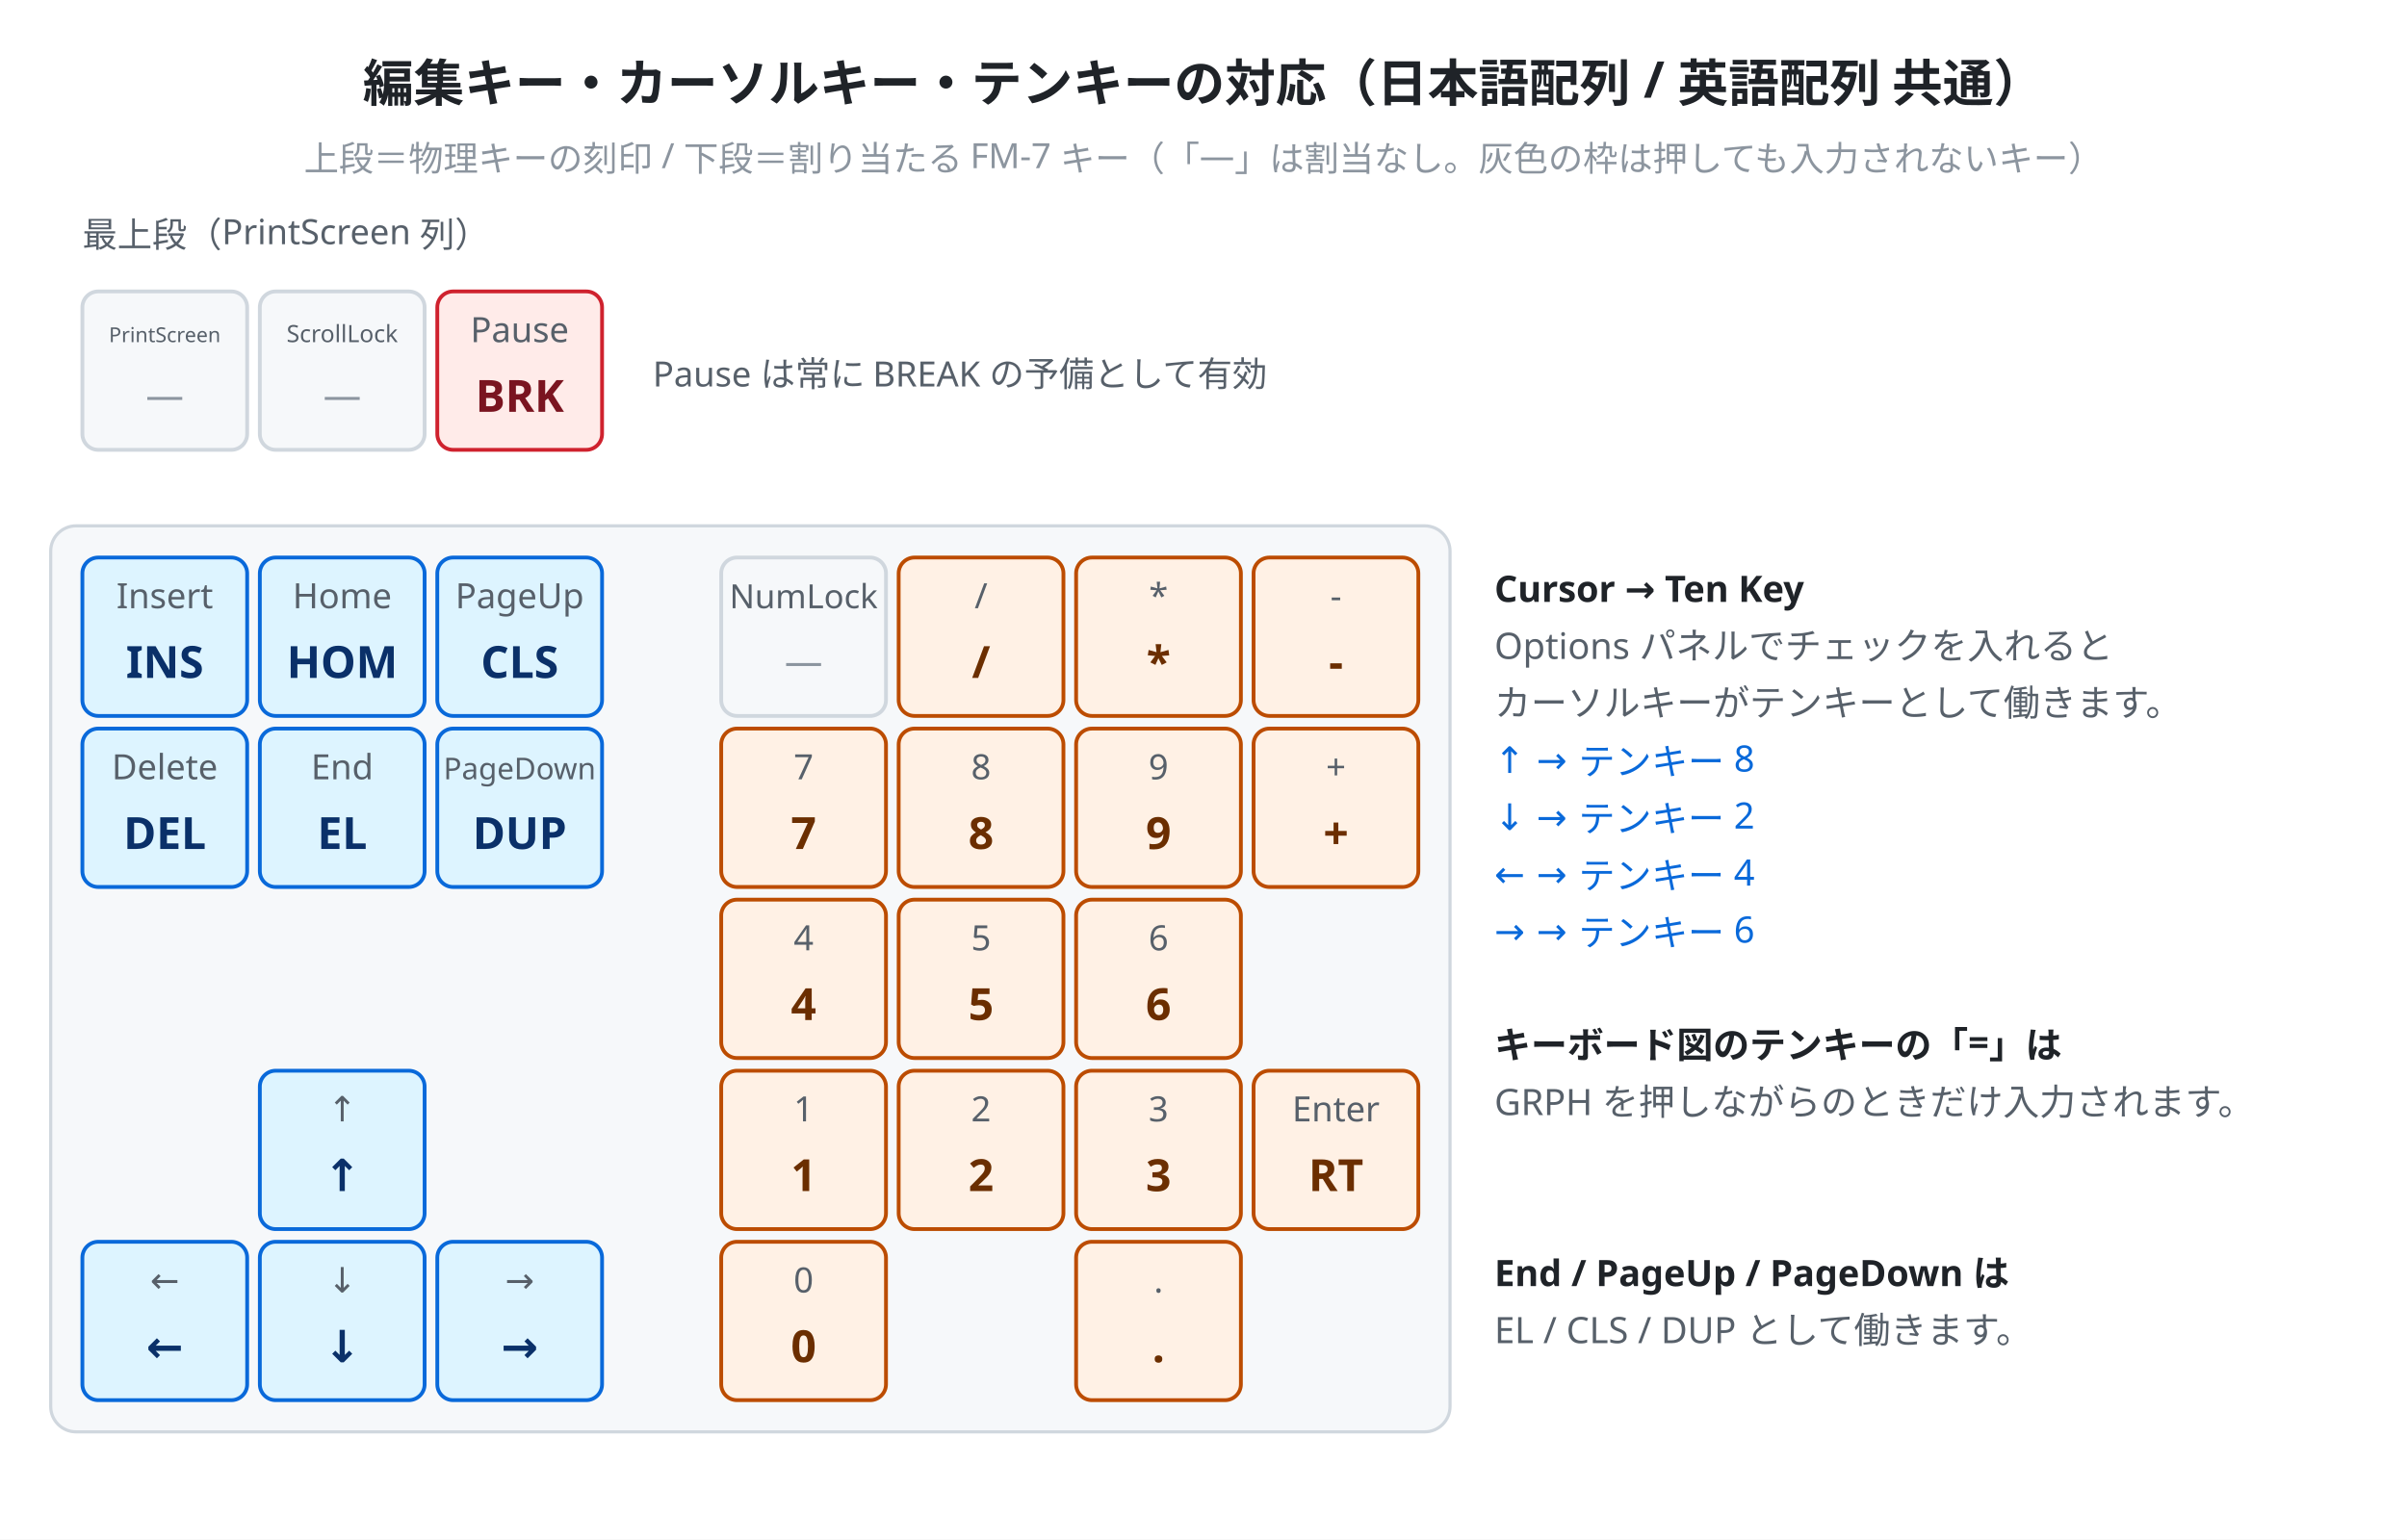
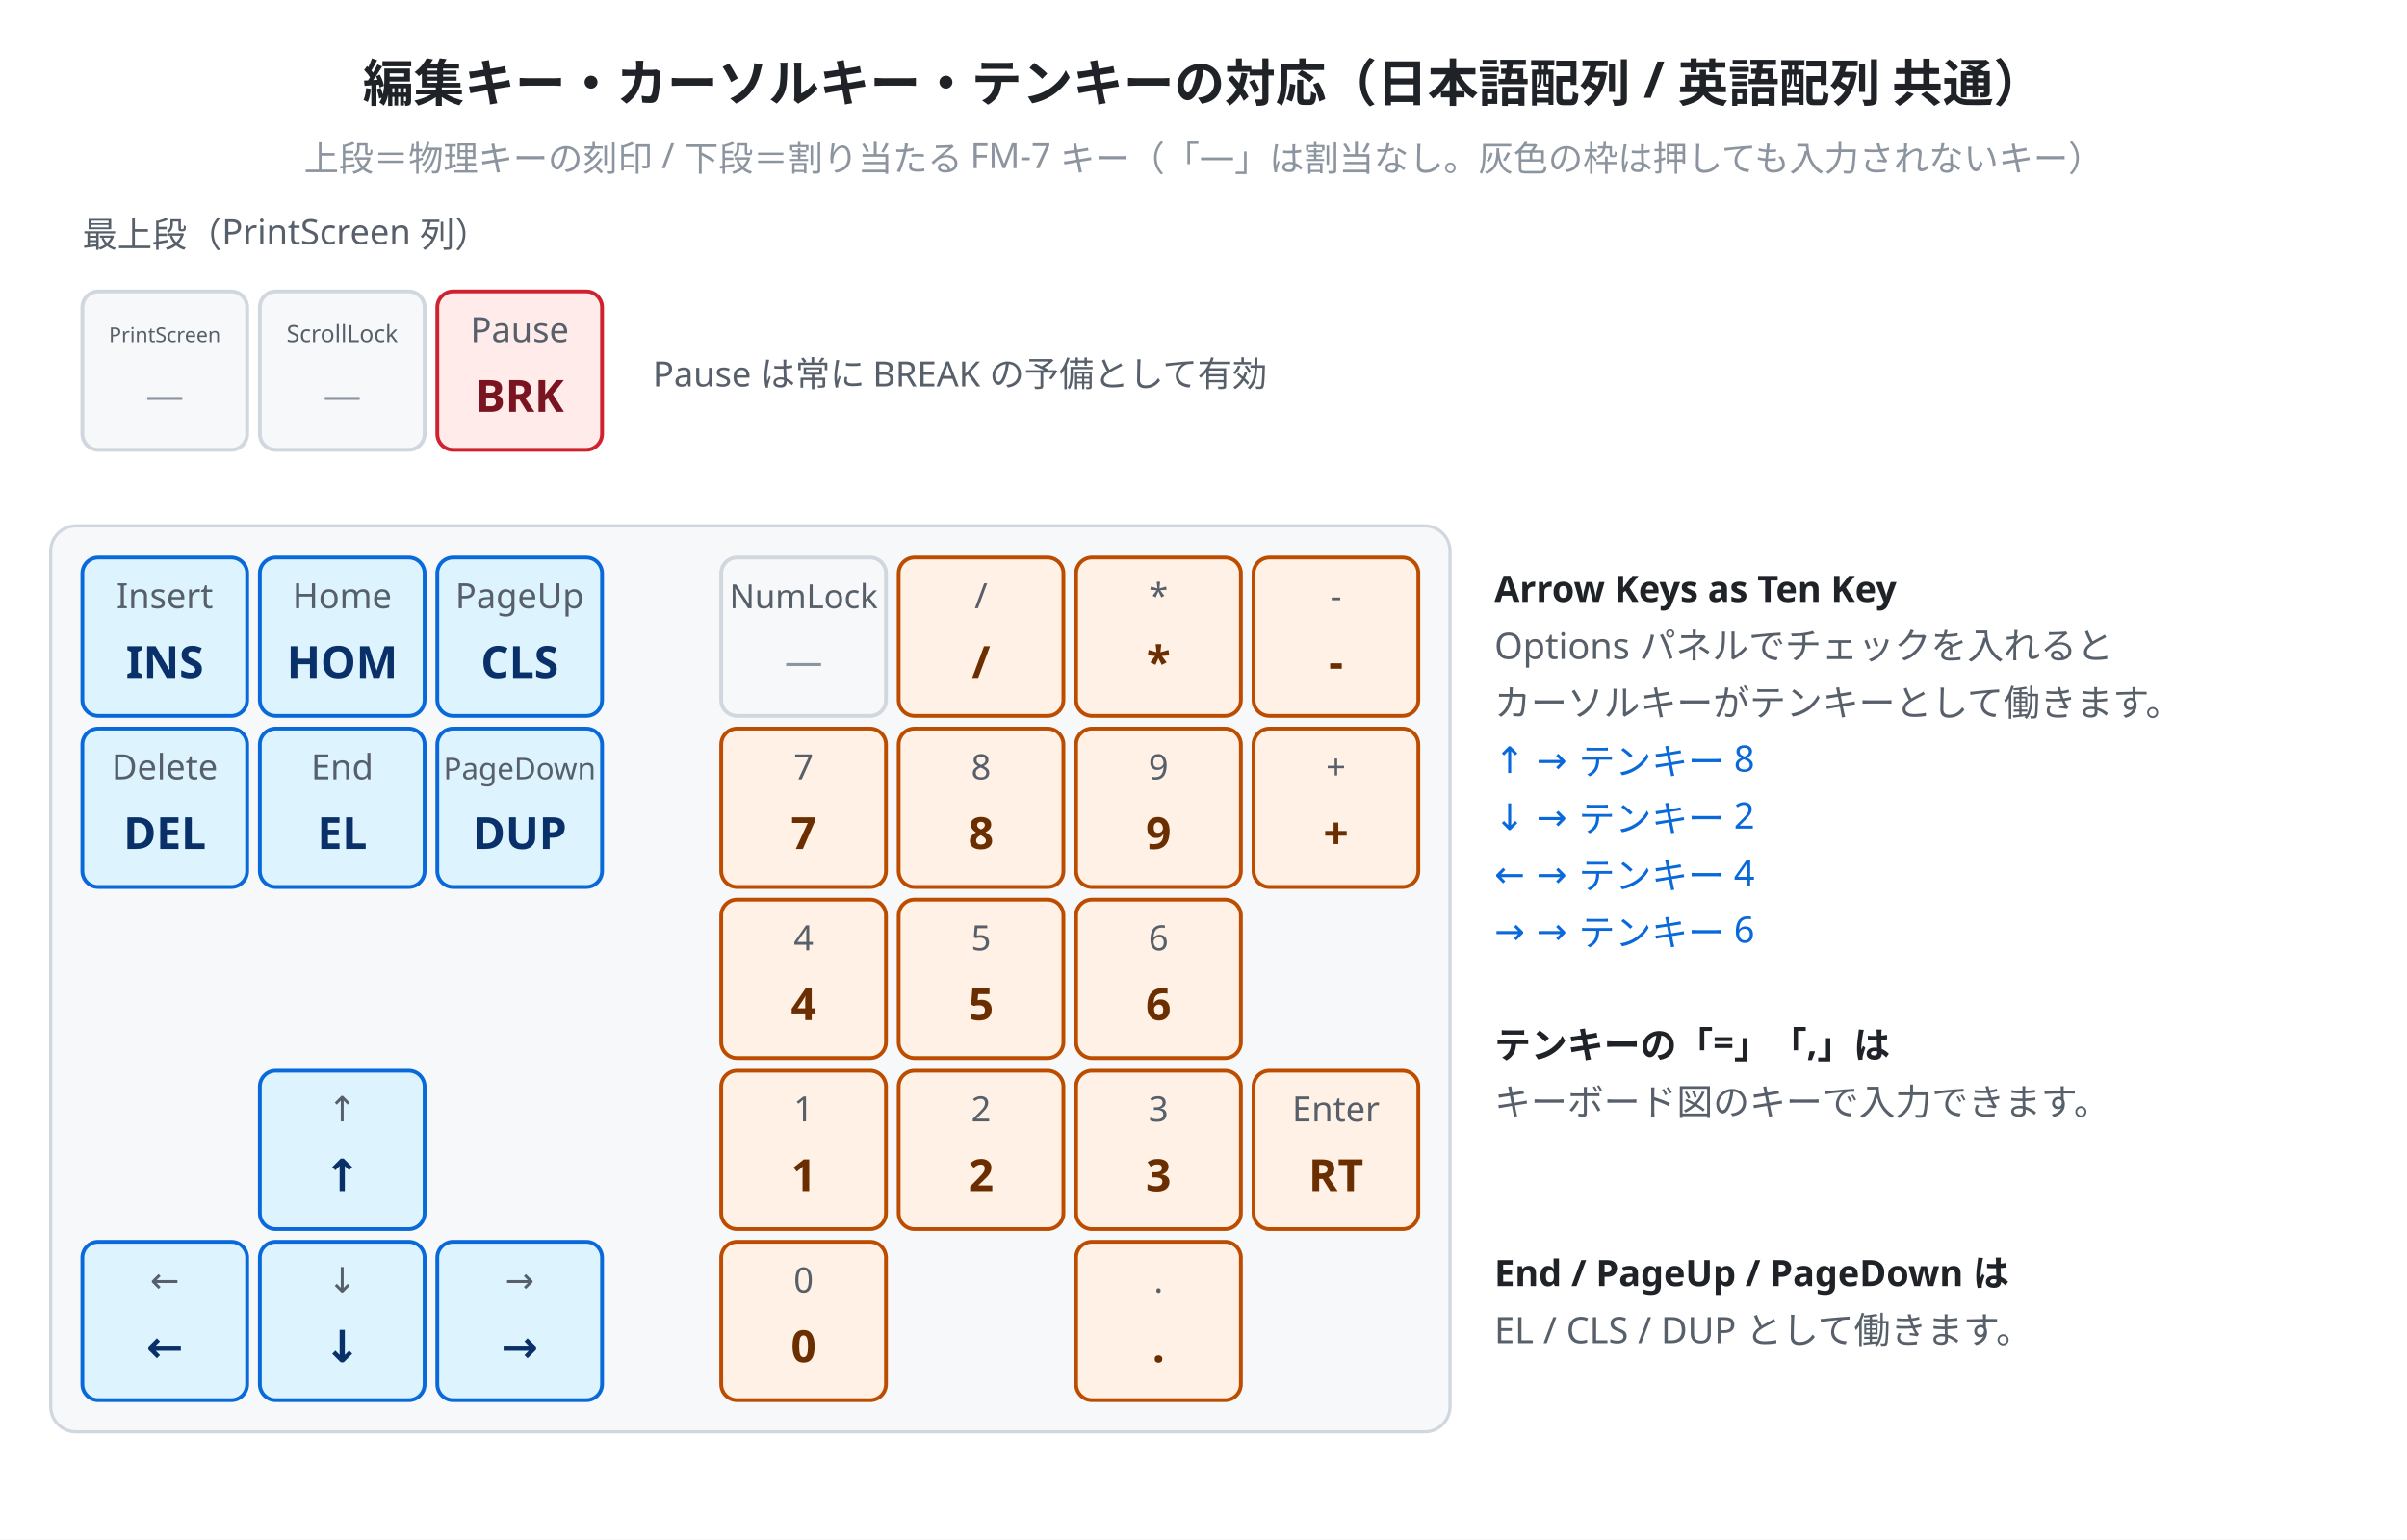
<svg xmlns="http://www.w3.org/2000/svg" viewBox="0 0 759.6 486" width="759.6" height="486">
  <defs>
    <marker id="ah" markerWidth="10" markerHeight="10" refX="8" refY="4" orient="auto" markerUnits="userSpaceOnUse">
      <path d="M0,0 L8,4 L0,8 z" fill="#57606a" />
    </marker>
  </defs>
  <rect x="0" y="0" width="759.6" height="486" rx="0" fill="#ffffff" stroke="none" stroke-width="1" />
  <text x="379.8" y="32" font-family="sans-serif" font-size="16" fill="#1f2328" text-anchor="middle" font-weight="bold">編集キー・カーソルキー・テンキーの対応（日本語配列 / 英語配列 共通）</text>
  <text x="379.8" y="54" font-family="sans-serif" font-size="11" fill="#8c959f" text-anchor="middle">上段＝物理キーの刻印 / 下段＝割り当たる FM-7 キー（「—」は割当なし。灰色の枠は押しても入力されないキー）</text>
  <text x="26" y="78" font-family="sans-serif" font-size="11" fill="#57606a" text-anchor="start">最上段（PrintScreen 列）</text>
  <rect x="26" y="92" width="52" height="50" rx="5" fill="#f6f8fa" stroke="#d0d7de" stroke-width="1.2" />
  <text x="52" y="108" font-family="sans-serif" font-size="6.5" fill="#57606a" text-anchor="middle">PrintScreen</text>
  <text x="52" y="129" font-family="sans-serif" font-size="12" fill="#8c959f" text-anchor="middle">—</text>
  <rect x="82" y="92" width="52" height="50" rx="5" fill="#f6f8fa" stroke="#d0d7de" stroke-width="1.2" />
  <text x="108" y="108" font-family="sans-serif" font-size="7.5" fill="#57606a" text-anchor="middle">ScrollLock</text>
  <text x="108" y="129" font-family="sans-serif" font-size="12" fill="#8c959f" text-anchor="middle">—</text>
  <rect x="138" y="92" width="52" height="50" rx="5" fill="#ffebe9" stroke="#cf222e" stroke-width="1.2" />
  <text x="164" y="108" font-family="sans-serif" font-size="11" fill="#57606a" text-anchor="middle">Pause</text>
  <text x="164" y="130" font-family="sans-serif" font-size="14" fill="#7a1420" text-anchor="middle" font-weight="bold">BRK</text>
  <text x="206" y="122" font-family="sans-serif" font-size="11" fill="#57606a" text-anchor="start">Pause は常に BREAK の予備として有効</text>
  <rect x="16" y="166" width="441.6" height="286" rx="8" fill="#f6f8fa" stroke="#d0d7de" stroke-width="1" />
  <rect x="26" y="176" width="52" height="50" rx="5" fill="#ddf4ff" stroke="#0969da" stroke-width="1.2" />
  <text x="52" y="192" font-family="sans-serif" font-size="11" fill="#57606a" text-anchor="middle">Insert</text>
  <text x="52" y="214" font-family="sans-serif" font-size="14" fill="#0a3069" text-anchor="middle" font-weight="bold">INS</text>
  <rect x="82" y="176" width="52" height="50" rx="5" fill="#ddf4ff" stroke="#0969da" stroke-width="1.2" />
  <text x="108" y="192" font-family="sans-serif" font-size="11" fill="#57606a" text-anchor="middle">Home</text>
  <text x="108" y="214" font-family="sans-serif" font-size="14" fill="#0a3069" text-anchor="middle" font-weight="bold">HOM</text>
  <rect x="138" y="176" width="52" height="50" rx="5" fill="#ddf4ff" stroke="#0969da" stroke-width="1.2" />
  <text x="164" y="192" font-family="sans-serif" font-size="11" fill="#57606a" text-anchor="middle">PageUp</text>
  <text x="164" y="214" font-family="sans-serif" font-size="14" fill="#0a3069" text-anchor="middle" font-weight="bold">CLS</text>
  <rect x="26" y="230" width="52" height="50" rx="5" fill="#ddf4ff" stroke="#0969da" stroke-width="1.2" />
  <text x="52" y="246" font-family="sans-serif" font-size="11" fill="#57606a" text-anchor="middle">Delete</text>
  <text x="52" y="268" font-family="sans-serif" font-size="14" fill="#0a3069" text-anchor="middle" font-weight="bold">DEL</text>
  <rect x="82" y="230" width="52" height="50" rx="5" fill="#ddf4ff" stroke="#0969da" stroke-width="1.2" />
  <text x="108" y="246" font-family="sans-serif" font-size="11" fill="#57606a" text-anchor="middle">End</text>
  <text x="108" y="268" font-family="sans-serif" font-size="14" fill="#0a3069" text-anchor="middle" font-weight="bold">EL</text>
  <rect x="138" y="230" width="52" height="50" rx="5" fill="#ddf4ff" stroke="#0969da" stroke-width="1.2" />
  <text x="164" y="246" font-family="sans-serif" font-size="9.5" fill="#57606a" text-anchor="middle">PageDown</text>
  <text x="164" y="268" font-family="sans-serif" font-size="14" fill="#0a3069" text-anchor="middle" font-weight="bold">DUP</text>
  <rect x="82" y="338" width="52" height="50" rx="5" fill="#ddf4ff" stroke="#0969da" stroke-width="1.2" />
  <text x="108" y="354" font-family="sans-serif" font-size="11" fill="#57606a" text-anchor="middle">↑</text>
  <text x="108" y="376" font-family="sans-serif" font-size="14" fill="#0a3069" text-anchor="middle" font-weight="bold">↑</text>
  <rect x="26" y="392" width="52" height="50" rx="5" fill="#ddf4ff" stroke="#0969da" stroke-width="1.2" />
  <text x="52" y="408" font-family="sans-serif" font-size="11" fill="#57606a" text-anchor="middle">←</text>
  <text x="52" y="430" font-family="sans-serif" font-size="14" fill="#0a3069" text-anchor="middle" font-weight="bold">←</text>
  <rect x="82" y="392" width="52" height="50" rx="5" fill="#ddf4ff" stroke="#0969da" stroke-width="1.2" />
  <text x="108" y="408" font-family="sans-serif" font-size="11" fill="#57606a" text-anchor="middle">↓</text>
  <text x="108" y="430" font-family="sans-serif" font-size="14" fill="#0a3069" text-anchor="middle" font-weight="bold">↓</text>
  <rect x="138" y="392" width="52" height="50" rx="5" fill="#ddf4ff" stroke="#0969da" stroke-width="1.2" />
  <text x="164" y="408" font-family="sans-serif" font-size="11" fill="#57606a" text-anchor="middle">→</text>
  <text x="164" y="430" font-family="sans-serif" font-size="14" fill="#0a3069" text-anchor="middle" font-weight="bold">→</text>
  <rect x="227.6" y="176" width="52" height="50" rx="5" fill="#f6f8fa" stroke="#d0d7de" stroke-width="1.2" />
  <text x="253.6" y="192" font-family="sans-serif" font-size="10.5" fill="#57606a" text-anchor="middle">NumLock</text>
  <text x="253.6" y="213" font-family="sans-serif" font-size="12" fill="#8c959f" text-anchor="middle">—</text>
  <rect x="283.6" y="176" width="52" height="50" rx="5" fill="#fff1e5" stroke="#bc4c00" stroke-width="1.2" />
  <text x="309.6" y="192" font-family="sans-serif" font-size="11" fill="#57606a" text-anchor="middle">/</text>
  <text x="309.6" y="214" font-family="sans-serif" font-size="14" fill="#6b2e00" text-anchor="middle" font-weight="bold">/</text>
  <rect x="339.6" y="176" width="52" height="50" rx="5" fill="#fff1e5" stroke="#bc4c00" stroke-width="1.2" />
  <text x="365.6" y="192" font-family="sans-serif" font-size="11" fill="#57606a" text-anchor="middle">*</text>
  <text x="365.6" y="214" font-family="sans-serif" font-size="14" fill="#6b2e00" text-anchor="middle" font-weight="bold">*</text>
  <rect x="395.6" y="176" width="52" height="50" rx="5" fill="#fff1e5" stroke="#bc4c00" stroke-width="1.2" />
  <text x="421.6" y="192" font-family="sans-serif" font-size="11" fill="#57606a" text-anchor="middle">-</text>
  <text x="421.6" y="214" font-family="sans-serif" font-size="14" fill="#6b2e00" text-anchor="middle" font-weight="bold">-</text>
  <rect x="227.6" y="230" width="52" height="50" rx="5" fill="#fff1e5" stroke="#bc4c00" stroke-width="1.2" />
  <text x="253.6" y="246" font-family="sans-serif" font-size="11" fill="#57606a" text-anchor="middle">7</text>
  <text x="253.6" y="268" font-family="sans-serif" font-size="14" fill="#6b2e00" text-anchor="middle" font-weight="bold">7</text>
  <rect x="283.6" y="230" width="52" height="50" rx="5" fill="#fff1e5" stroke="#bc4c00" stroke-width="1.2" />
  <text x="309.6" y="246" font-family="sans-serif" font-size="11" fill="#57606a" text-anchor="middle">8</text>
  <text x="309.6" y="268" font-family="sans-serif" font-size="14" fill="#6b2e00" text-anchor="middle" font-weight="bold">8</text>
  <rect x="339.6" y="230" width="52" height="50" rx="5" fill="#fff1e5" stroke="#bc4c00" stroke-width="1.2" />
  <text x="365.6" y="246" font-family="sans-serif" font-size="11" fill="#57606a" text-anchor="middle">9</text>
  <text x="365.6" y="268" font-family="sans-serif" font-size="14" fill="#6b2e00" text-anchor="middle" font-weight="bold">9</text>
  <rect x="395.6" y="230" width="52" height="50" rx="5" fill="#fff1e5" stroke="#bc4c00" stroke-width="1.2" />
  <text x="421.6" y="246" font-family="sans-serif" font-size="11" fill="#57606a" text-anchor="middle">+</text>
  <text x="421.6" y="268" font-family="sans-serif" font-size="14" fill="#6b2e00" text-anchor="middle" font-weight="bold">+</text>
  <rect x="227.6" y="284" width="52" height="50" rx="5" fill="#fff1e5" stroke="#bc4c00" stroke-width="1.2" />
  <text x="253.6" y="300" font-family="sans-serif" font-size="11" fill="#57606a" text-anchor="middle">4</text>
  <text x="253.6" y="322" font-family="sans-serif" font-size="14" fill="#6b2e00" text-anchor="middle" font-weight="bold">4</text>
  <rect x="283.6" y="284" width="52" height="50" rx="5" fill="#fff1e5" stroke="#bc4c00" stroke-width="1.2" />
  <text x="309.6" y="300" font-family="sans-serif" font-size="11" fill="#57606a" text-anchor="middle">5</text>
  <text x="309.6" y="322" font-family="sans-serif" font-size="14" fill="#6b2e00" text-anchor="middle" font-weight="bold">5</text>
  <rect x="339.6" y="284" width="52" height="50" rx="5" fill="#fff1e5" stroke="#bc4c00" stroke-width="1.2" />
  <text x="365.6" y="300" font-family="sans-serif" font-size="11" fill="#57606a" text-anchor="middle">6</text>
  <text x="365.6" y="322" font-family="sans-serif" font-size="14" fill="#6b2e00" text-anchor="middle" font-weight="bold">6</text>
  <rect x="227.6" y="338" width="52" height="50" rx="5" fill="#fff1e5" stroke="#bc4c00" stroke-width="1.2" />
  <text x="253.6" y="354" font-family="sans-serif" font-size="11" fill="#57606a" text-anchor="middle">1</text>
  <text x="253.6" y="376" font-family="sans-serif" font-size="14" fill="#6b2e00" text-anchor="middle" font-weight="bold">1</text>
  <rect x="283.6" y="338" width="52" height="50" rx="5" fill="#fff1e5" stroke="#bc4c00" stroke-width="1.2" />
  <text x="309.6" y="354" font-family="sans-serif" font-size="11" fill="#57606a" text-anchor="middle">2</text>
  <text x="309.6" y="376" font-family="sans-serif" font-size="14" fill="#6b2e00" text-anchor="middle" font-weight="bold">2</text>
  <rect x="339.6" y="338" width="52" height="50" rx="5" fill="#fff1e5" stroke="#bc4c00" stroke-width="1.2" />
  <text x="365.6" y="354" font-family="sans-serif" font-size="11" fill="#57606a" text-anchor="middle">3</text>
  <text x="365.6" y="376" font-family="sans-serif" font-size="14" fill="#6b2e00" text-anchor="middle" font-weight="bold">3</text>
  <rect x="395.6" y="338" width="52" height="50" rx="5" fill="#fff1e5" stroke="#bc4c00" stroke-width="1.2" />
  <text x="421.6" y="354" font-family="sans-serif" font-size="11" fill="#57606a" text-anchor="middle">Enter</text>
  <text x="421.6" y="376" font-family="sans-serif" font-size="14" fill="#6b2e00" text-anchor="middle" font-weight="bold">RT</text>
  <rect x="227.6" y="392" width="52" height="50" rx="5" fill="#fff1e5" stroke="#bc4c00" stroke-width="1.2" />
  <text x="253.6" y="408" font-family="sans-serif" font-size="11" fill="#57606a" text-anchor="middle">0</text>
  <text x="253.6" y="430" font-family="sans-serif" font-size="14" fill="#6b2e00" text-anchor="middle" font-weight="bold">0</text>
  <rect x="339.6" y="392" width="52" height="50" rx="5" fill="#fff1e5" stroke="#bc4c00" stroke-width="1.2" />
  <text x="365.6" y="408" font-family="sans-serif" font-size="11" fill="#57606a" text-anchor="middle">.</text>
  <text x="365.6" y="430" font-family="sans-serif" font-size="14" fill="#6b2e00" text-anchor="middle" font-weight="bold">.</text>
-   <text x="471.6" y="190" font-family="sans-serif" font-size="11.5" fill="#1f2328" text-anchor="start" font-weight="bold">Cursor → Ten Key</text>
+   <text x="471.6" y="190" font-family="sans-serif" font-size="11.5" fill="#1f2328" text-anchor="start" font-weight="bold">Arrow Keys as Ten Key</text>
  <text x="471.6" y="208" font-family="sans-serif" font-size="11.5" fill="#57606a" text-anchor="start">Options パネルでチェックを入れると</text>
  <text x="471.6" y="226" font-family="sans-serif" font-size="11.5" fill="#57606a" text-anchor="start">カーソルキーがテンキーとして働きます。</text>
  <text x="471.6" y="244" font-family="sans-serif" font-size="11.5" fill="#0969da" text-anchor="start">↑ → テンキー 8</text>
  <text x="471.6" y="262" font-family="sans-serif" font-size="11.5" fill="#0969da" text-anchor="start">↓ → テンキー 2</text>
  <text x="471.6" y="280" font-family="sans-serif" font-size="11.5" fill="#0969da" text-anchor="start">← → テンキー 4</text>
  <text x="471.6" y="298" font-family="sans-serif" font-size="11.5" fill="#0969da" text-anchor="start">→ → テンキー 6</text>
-   <text x="471.6" y="334" font-family="sans-serif" font-size="11.5" fill="#1f2328" text-anchor="start" font-weight="bold">キーボード図のテンキーの「=」は</text>
-   <text x="471.6" y="352" font-family="sans-serif" font-size="11.5" fill="#57606a" text-anchor="start">GRPH を押しながらのときだけ入力されます。</text>
+   <text x="471.6" y="334" font-family="sans-serif" font-size="11.5" fill="#1f2328" text-anchor="start" font-weight="bold">テンキーの「=」「,」は</text>
+   <text x="471.6" y="352" font-family="sans-serif" font-size="11.5" fill="#57606a" text-anchor="start">キーボード図のキーで入力できます。</text>
  <text x="471.6" y="406" font-family="sans-serif" font-size="11.5" fill="#1f2328" text-anchor="start" font-weight="bold">End / PageUp / PageDown は</text>
  <text x="471.6" y="424" font-family="sans-serif" font-size="11.5" fill="#57606a" text-anchor="start">EL / CLS / DUP として働きます。</text>
</svg>
